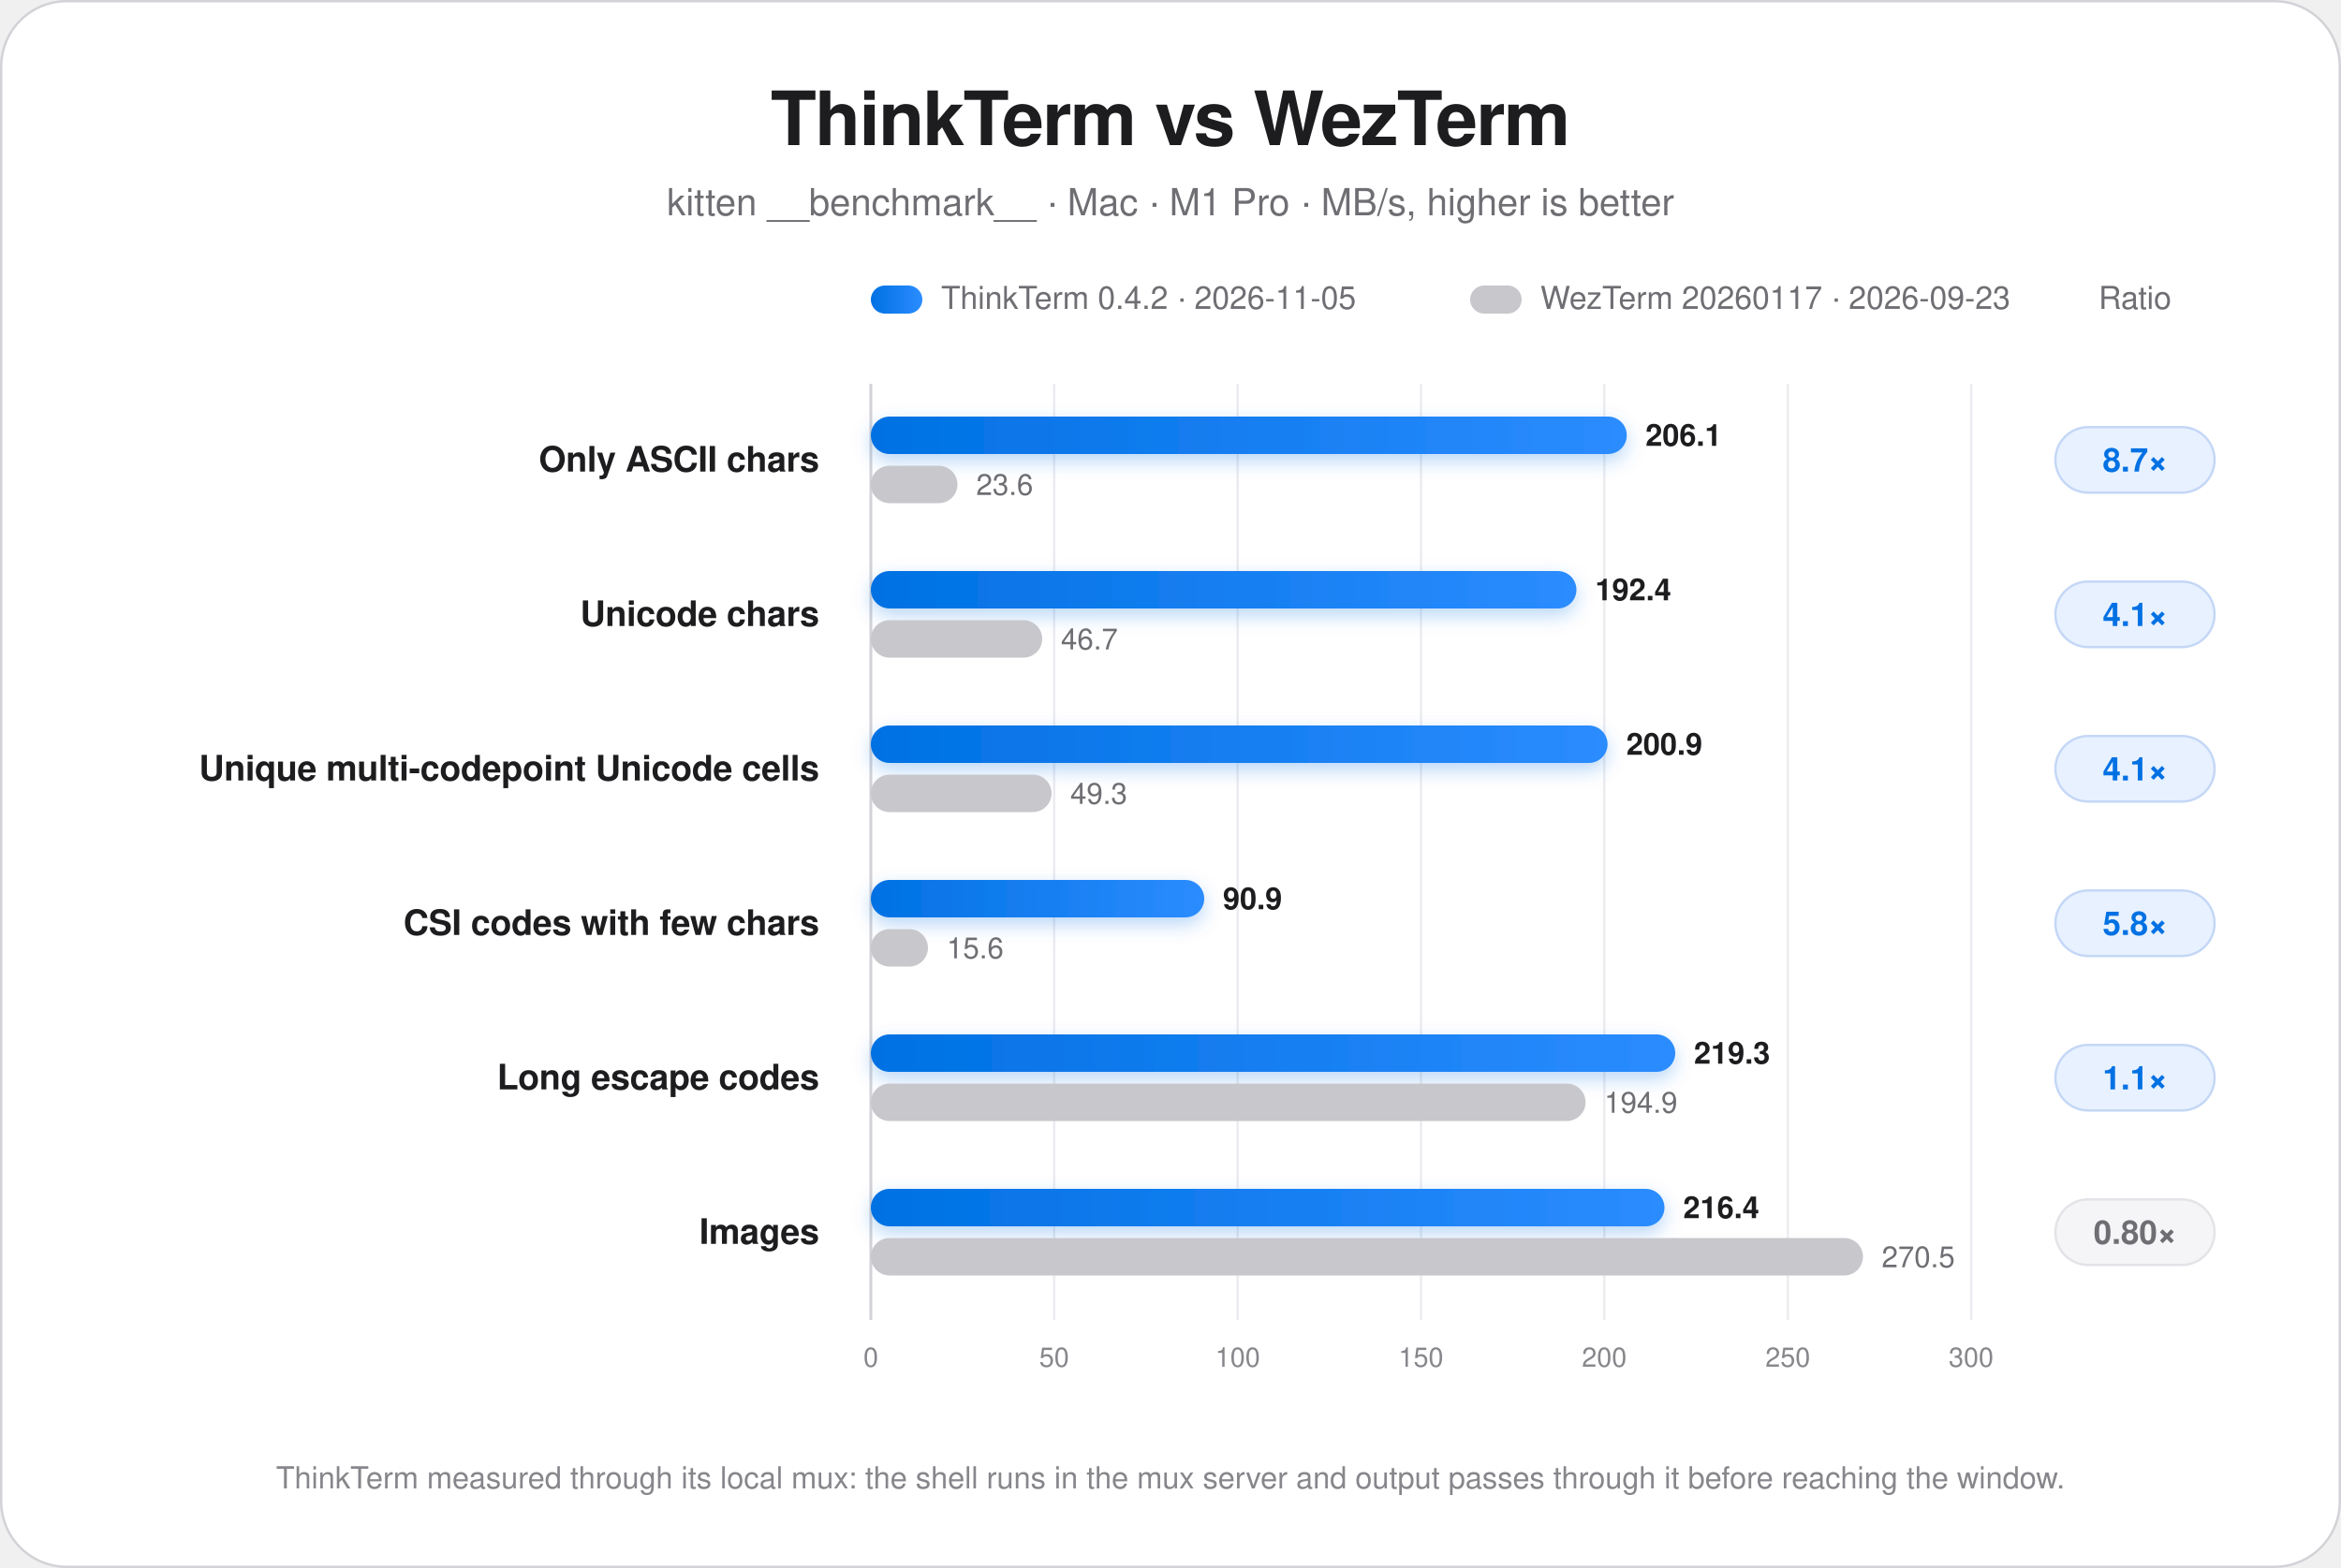
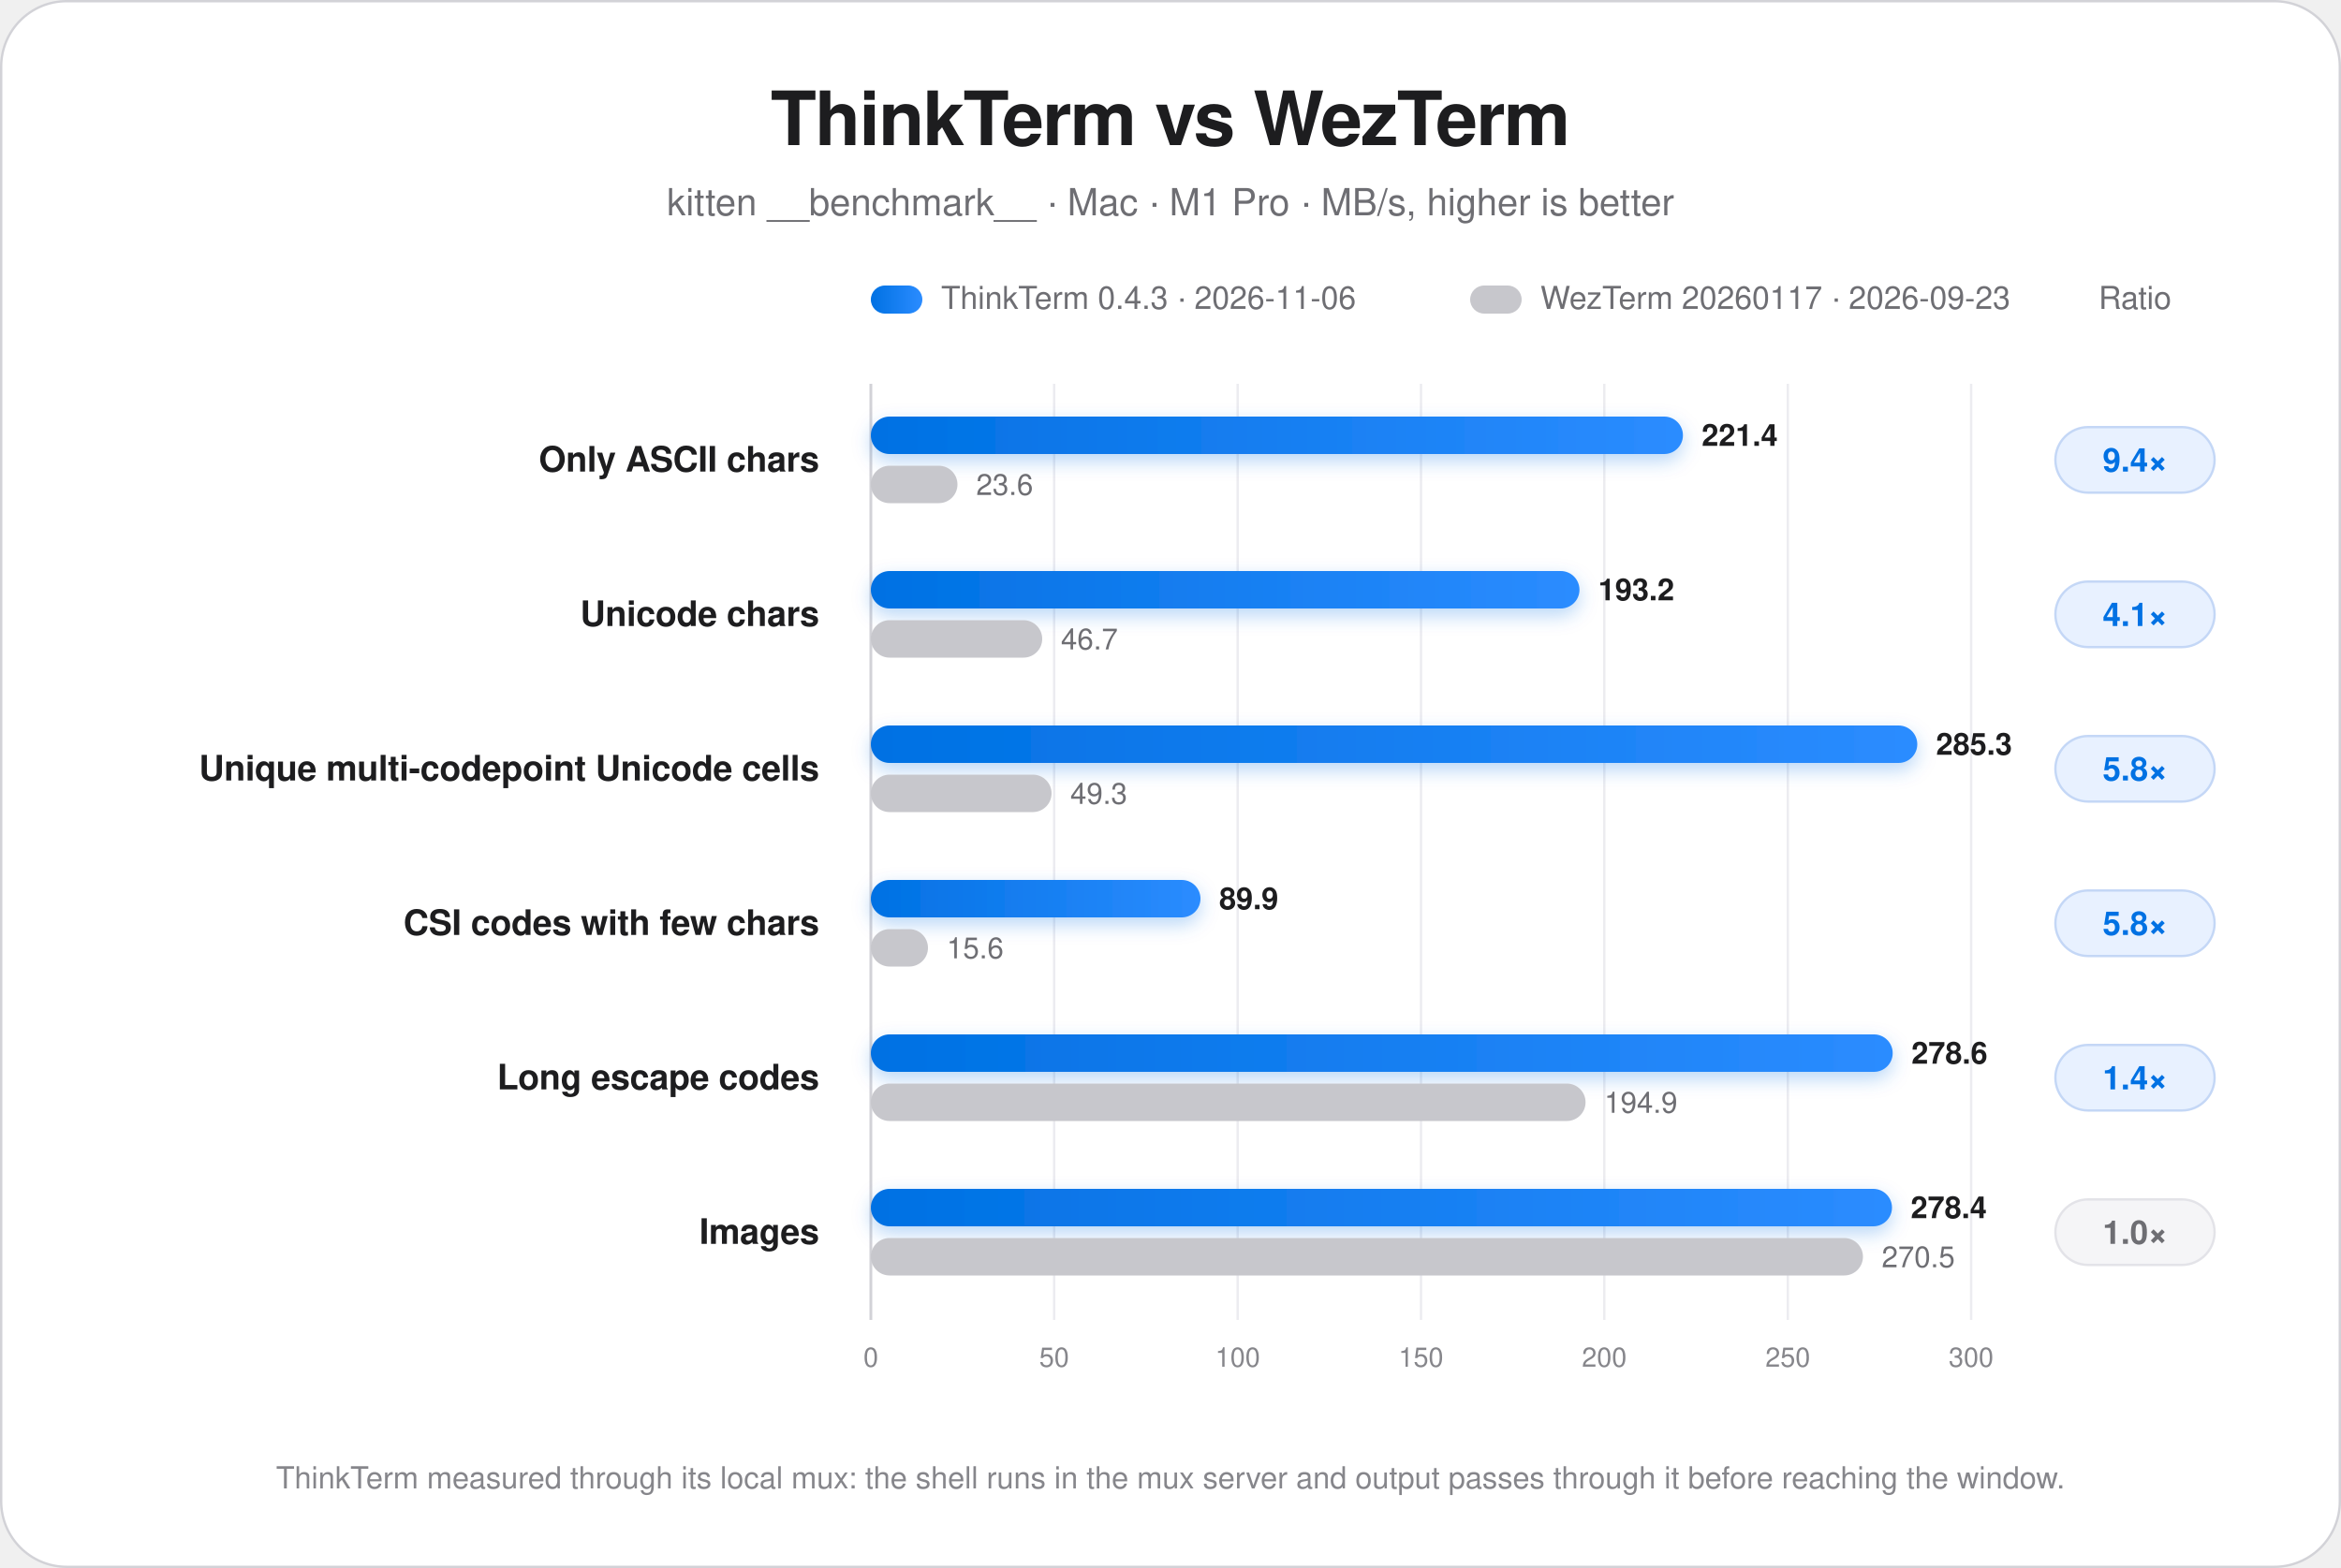
<svg xmlns="http://www.w3.org/2000/svg" viewBox="0 0 1000 670" width="1000" height="670" role="img" aria-labelledby="t d">
  <defs>
    <linearGradient id="ours" x1="0" y1="0" x2="1" y2="0">
      <stop offset="0" stop-color="#0071e3" />
      <stop offset="1" stop-color="#2b8cff" />
    </linearGradient>
    <filter id="glow" x="-10%" y="-80%" width="120%" height="300%">
      <feDropShadow dx="0" dy="3" stdDeviation="4" flood-color="#0071e3" flood-opacity="0.28" />
    </filter>
  </defs>
  <style>
text { font-family: -apple-system, BlinkMacSystemFont, 'SF Pro Display', 'SF Pro Text', 'Segoe UI', 'Helvetica Neue', Helvetica, Arial, sans-serif; fill: #1d1d1f; }
.headline { font-size: 32px; font-weight: 700; letter-spacing: -0.6px; }
.subhead { font-size: 16px; fill: #6e6e73; }
.label { font-size: 15px; font-weight: 600; letter-spacing: -0.1px; }
.legend { font-size: 13.5px; font-weight: 500; fill: #6e6e73; }
.val-ours { font-size: 13px; font-weight: 700; }
.val-theirs { font-size: 12.5px; font-weight: 500; fill: #6e6e73; }
.tick { font-size: 11.5px; fill: #86868b; }
.caption { font-size: 13px; font-weight: 500; fill: #86868b; }
.grid { stroke: #ececf0; stroke-width: 1; }
.axis { stroke: #d2d2d7; stroke-width: 1.2; }
.ours { fill: url(#ours); }
.ours-bar { fill: url(#ours); filter: url(#glow); }
.theirs { fill: #c7c7cc; }
.win { fill: #e8f1ff; stroke: #c4d7f6; }
.win-t { font-size: 14px; font-weight: 700; fill: #0071e3; }
.even { fill: #f5f5f7; stroke: #e3e3e8; }
.even-t { font-size: 14px; font-weight: 700; fill: #6e6e73; }
</style>
  <rect x="0.5" y="0.5" width="999" height="669" rx="28" fill="#ffffff" stroke="#d2d2d7" />
  <text x="500" y="62" class="headline" text-anchor="middle">ThinkTerm vs WezTerm</text>
  <text x="500" y="92" class="subhead" text-anchor="middle">kitten __benchmark__ · Mac · M1 Pro · MB/s, higher is better</text>
  <rect x="372" y="122" width="22" height="12" rx="6" class="ours" />
-   <text x="402" y="132" class="legend">ThinkTerm 0.4.2 · 2026-11-05</text>
+   <text x="402" y="132" class="legend">ThinkTerm 0.4.3 · 2026-11-06</text>
  <rect x="628" y="122" width="22" height="12" rx="6" class="theirs" />
  <text x="658" y="132" class="legend">WezTerm 20260117 · 2026-09-23</text>
  <text x="912" y="132" class="legend" text-anchor="middle">Ratio</text>
  <line x1="450.3" y1="164" x2="450.3" y2="564" class="grid" />
  <text x="450.3" y="584" class="tick" text-anchor="middle">50</text>
  <line x1="528.7" y1="164" x2="528.7" y2="564" class="grid" />
  <text x="528.7" y="584" class="tick" text-anchor="middle">100</text>
  <line x1="607.0" y1="164" x2="607.0" y2="564" class="grid" />
  <text x="607.0" y="584" class="tick" text-anchor="middle">150</text>
  <line x1="685.3" y1="164" x2="685.3" y2="564" class="grid" />
  <text x="685.3" y="584" class="tick" text-anchor="middle">200</text>
  <line x1="763.7" y1="164" x2="763.7" y2="564" class="grid" />
  <text x="763.7" y="584" class="tick" text-anchor="middle">250</text>
  <line x1="842.0" y1="164" x2="842.0" y2="564" class="grid" />
  <text x="842.0" y="584" class="tick" text-anchor="middle">300</text>
  <line x1="372" y1="164" x2="372" y2="564" class="axis" />
  <text x="372" y="584" class="tick" text-anchor="middle">0</text>
  <text x="350" y="201.5" class="label" text-anchor="end">Only ASCII chars</text>
-   <rect x="372" y="178" width="322.9" height="16" rx="8.0" class="ours-bar" />
-   <text x="702.9" y="190.5" class="val-ours">206.1</text>
+   <rect x="372" y="178" width="346.9" height="16" rx="8.0" class="ours-bar" />
+   <text x="726.9" y="190.5" class="val-ours">221.4</text>
  <rect x="372" y="199" width="37.0" height="16" rx="8.0" class="theirs" />
  <text x="417.0" y="211.5" class="val-theirs">23.6</text>
  <rect x="878" y="182.5" width="68" height="28" rx="14" class="win" />
-   <text x="912" y="201.5" class="win-t" text-anchor="middle">8.7×</text>
+   <text x="912" y="201.5" class="win-t" text-anchor="middle">9.4×</text>
  <text x="350" y="267.5" class="label" text-anchor="end">Unicode chars</text>
-   <rect x="372" y="244" width="301.4" height="16" rx="8.0" class="ours-bar" />
-   <text x="681.4" y="256.5" class="val-ours">192.4</text>
+   <rect x="372" y="244" width="302.7" height="16" rx="8.0" class="ours-bar" />
+   <text x="682.7" y="256.5" class="val-ours">193.2</text>
  <rect x="372" y="265" width="73.2" height="16" rx="8.0" class="theirs" />
  <text x="453.2" y="277.5" class="val-theirs">46.7</text>
  <rect x="878" y="248.5" width="68" height="28" rx="14" class="win" />
  <text x="912" y="267.5" class="win-t" text-anchor="middle">4.1×</text>
  <text x="350" y="333.5" class="label" text-anchor="end">Unique multi-codepoint Unicode cells</text>
-   <rect x="372" y="310" width="314.7" height="16" rx="8.0" class="ours-bar" />
-   <text x="694.7" y="322.5" class="val-ours">200.9</text>
+   <rect x="372" y="310" width="447.0" height="16" rx="8.0" class="ours-bar" />
+   <text x="827.0" y="322.5" class="val-ours">285.3</text>
  <rect x="372" y="331" width="77.2" height="16" rx="8.0" class="theirs" />
  <text x="457.2" y="343.5" class="val-theirs">49.3</text>
  <rect x="878" y="314.5" width="68" height="28" rx="14" class="win" />
-   <text x="912" y="333.5" class="win-t" text-anchor="middle">4.1×</text>
+   <text x="912" y="333.5" class="win-t" text-anchor="middle">5.8×</text>
  <text x="350" y="399.5" class="label" text-anchor="end">CSI codes with few chars</text>
-   <rect x="372" y="376" width="142.4" height="16" rx="8.0" class="ours-bar" />
-   <text x="522.4" y="388.5" class="val-ours">90.9</text>
+   <rect x="372" y="376" width="140.8" height="16" rx="8.0" class="ours-bar" />
+   <text x="520.8" y="388.5" class="val-ours">89.9</text>
  <rect x="372" y="397" width="24.4" height="16" rx="8.0" class="theirs" />
  <text x="404.4" y="409.5" class="val-theirs">15.6</text>
  <rect x="878" y="380.5" width="68" height="28" rx="14" class="win" />
  <text x="912" y="399.5" class="win-t" text-anchor="middle">5.8×</text>
  <text x="350" y="465.5" class="label" text-anchor="end">Long escape codes</text>
-   <rect x="372" y="442" width="343.6" height="16" rx="8.0" class="ours-bar" />
-   <text x="723.6" y="454.5" class="val-ours">219.3</text>
+   <rect x="372" y="442" width="436.5" height="16" rx="8.0" class="ours-bar" />
+   <text x="816.5" y="454.5" class="val-ours">278.6</text>
  <rect x="372" y="463" width="305.3" height="16" rx="8.0" class="theirs" />
  <text x="685.3" y="475.5" class="val-theirs">194.9</text>
  <rect x="878" y="446.5" width="68" height="28" rx="14" class="win" />
-   <text x="912" y="465.5" class="win-t" text-anchor="middle">1.1×</text>
+   <text x="912" y="465.5" class="win-t" text-anchor="middle">1.4×</text>
  <text x="350" y="531.5" class="label" text-anchor="end">Images</text>
-   <rect x="372" y="508" width="339.0" height="16" rx="8.0" class="ours-bar" />
-   <text x="719.0" y="520.5" class="val-ours">216.4</text>
+   <rect x="372" y="508" width="436.2" height="16" rx="8.0" class="ours-bar" />
+   <text x="816.2" y="520.5" class="val-ours">278.4</text>
  <rect x="372" y="529" width="423.8" height="16" rx="8.0" class="theirs" />
  <text x="803.8" y="541.5" class="val-theirs">270.5</text>
  <rect x="878" y="512.5" width="68" height="28" rx="14" class="even" />
-   <text x="912" y="531.5" class="even-t" text-anchor="middle">0.80×</text>
+   <text x="912" y="531.5" class="even-t" text-anchor="middle">1.0×</text>
  <text x="500" y="636" class="caption" text-anchor="middle">ThinkTerm measured through its local mux: the shell runs in the mux server and output passes through it before reaching the window.</text>
</svg>
